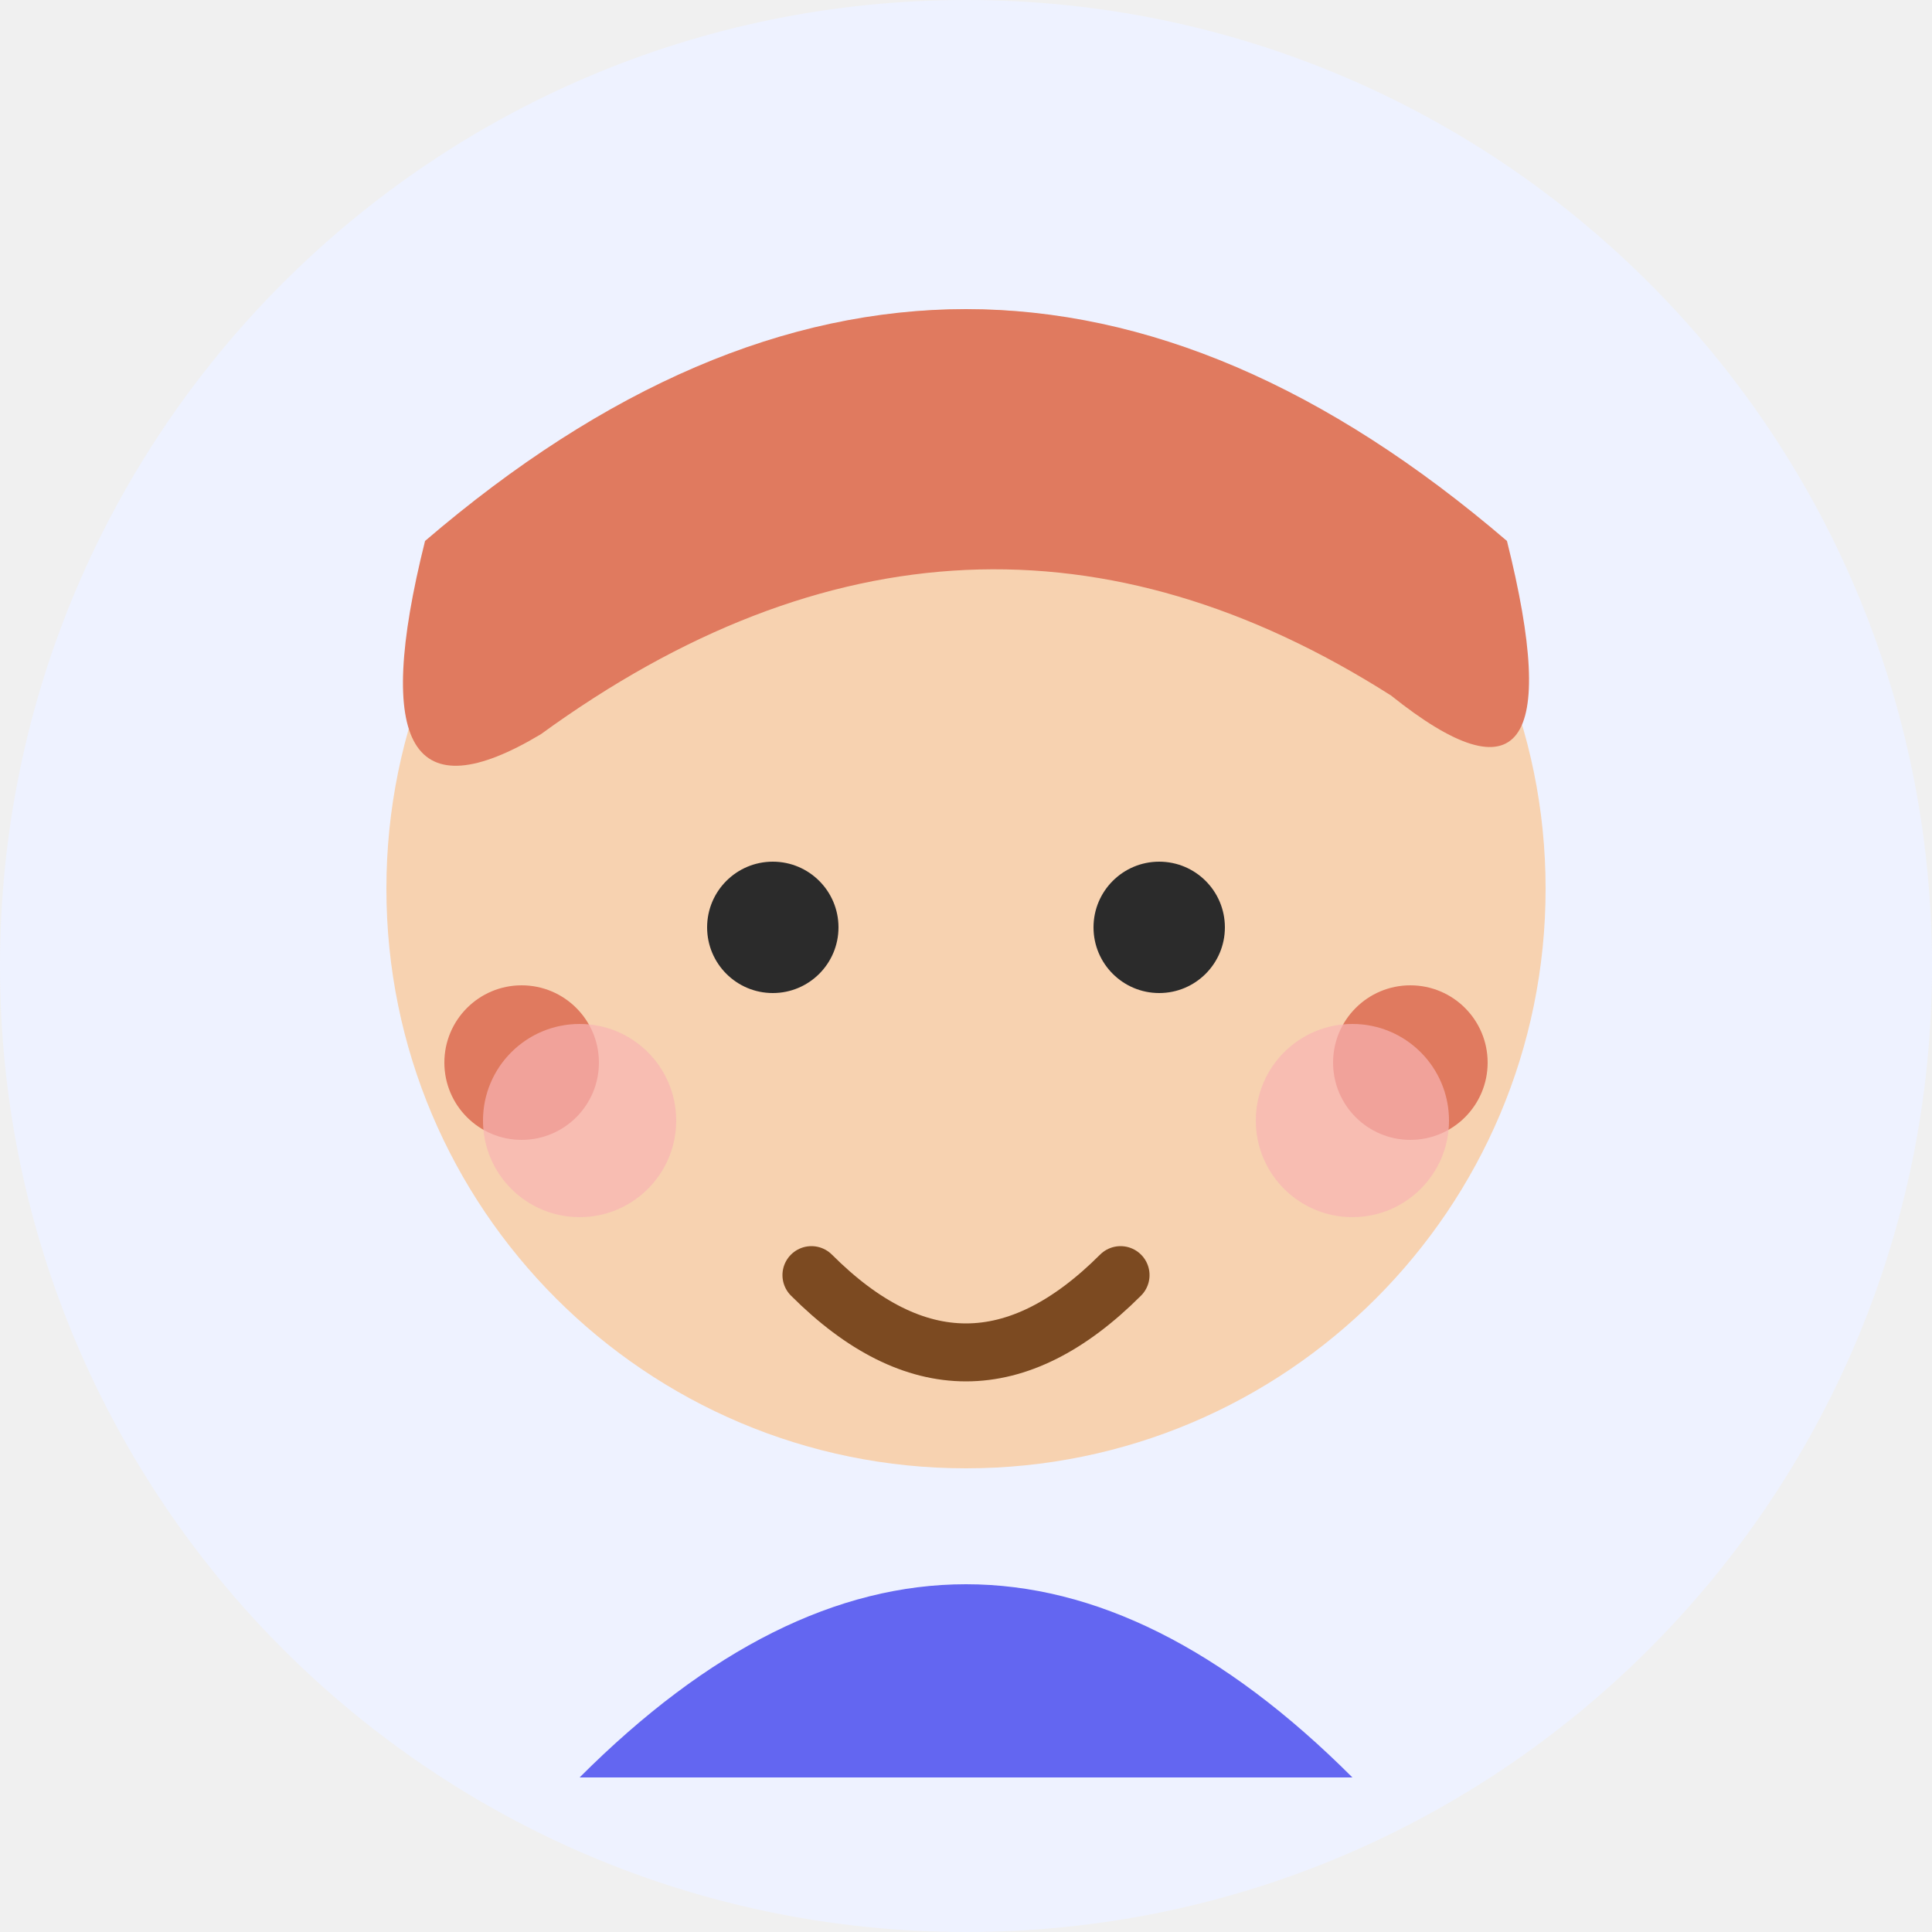
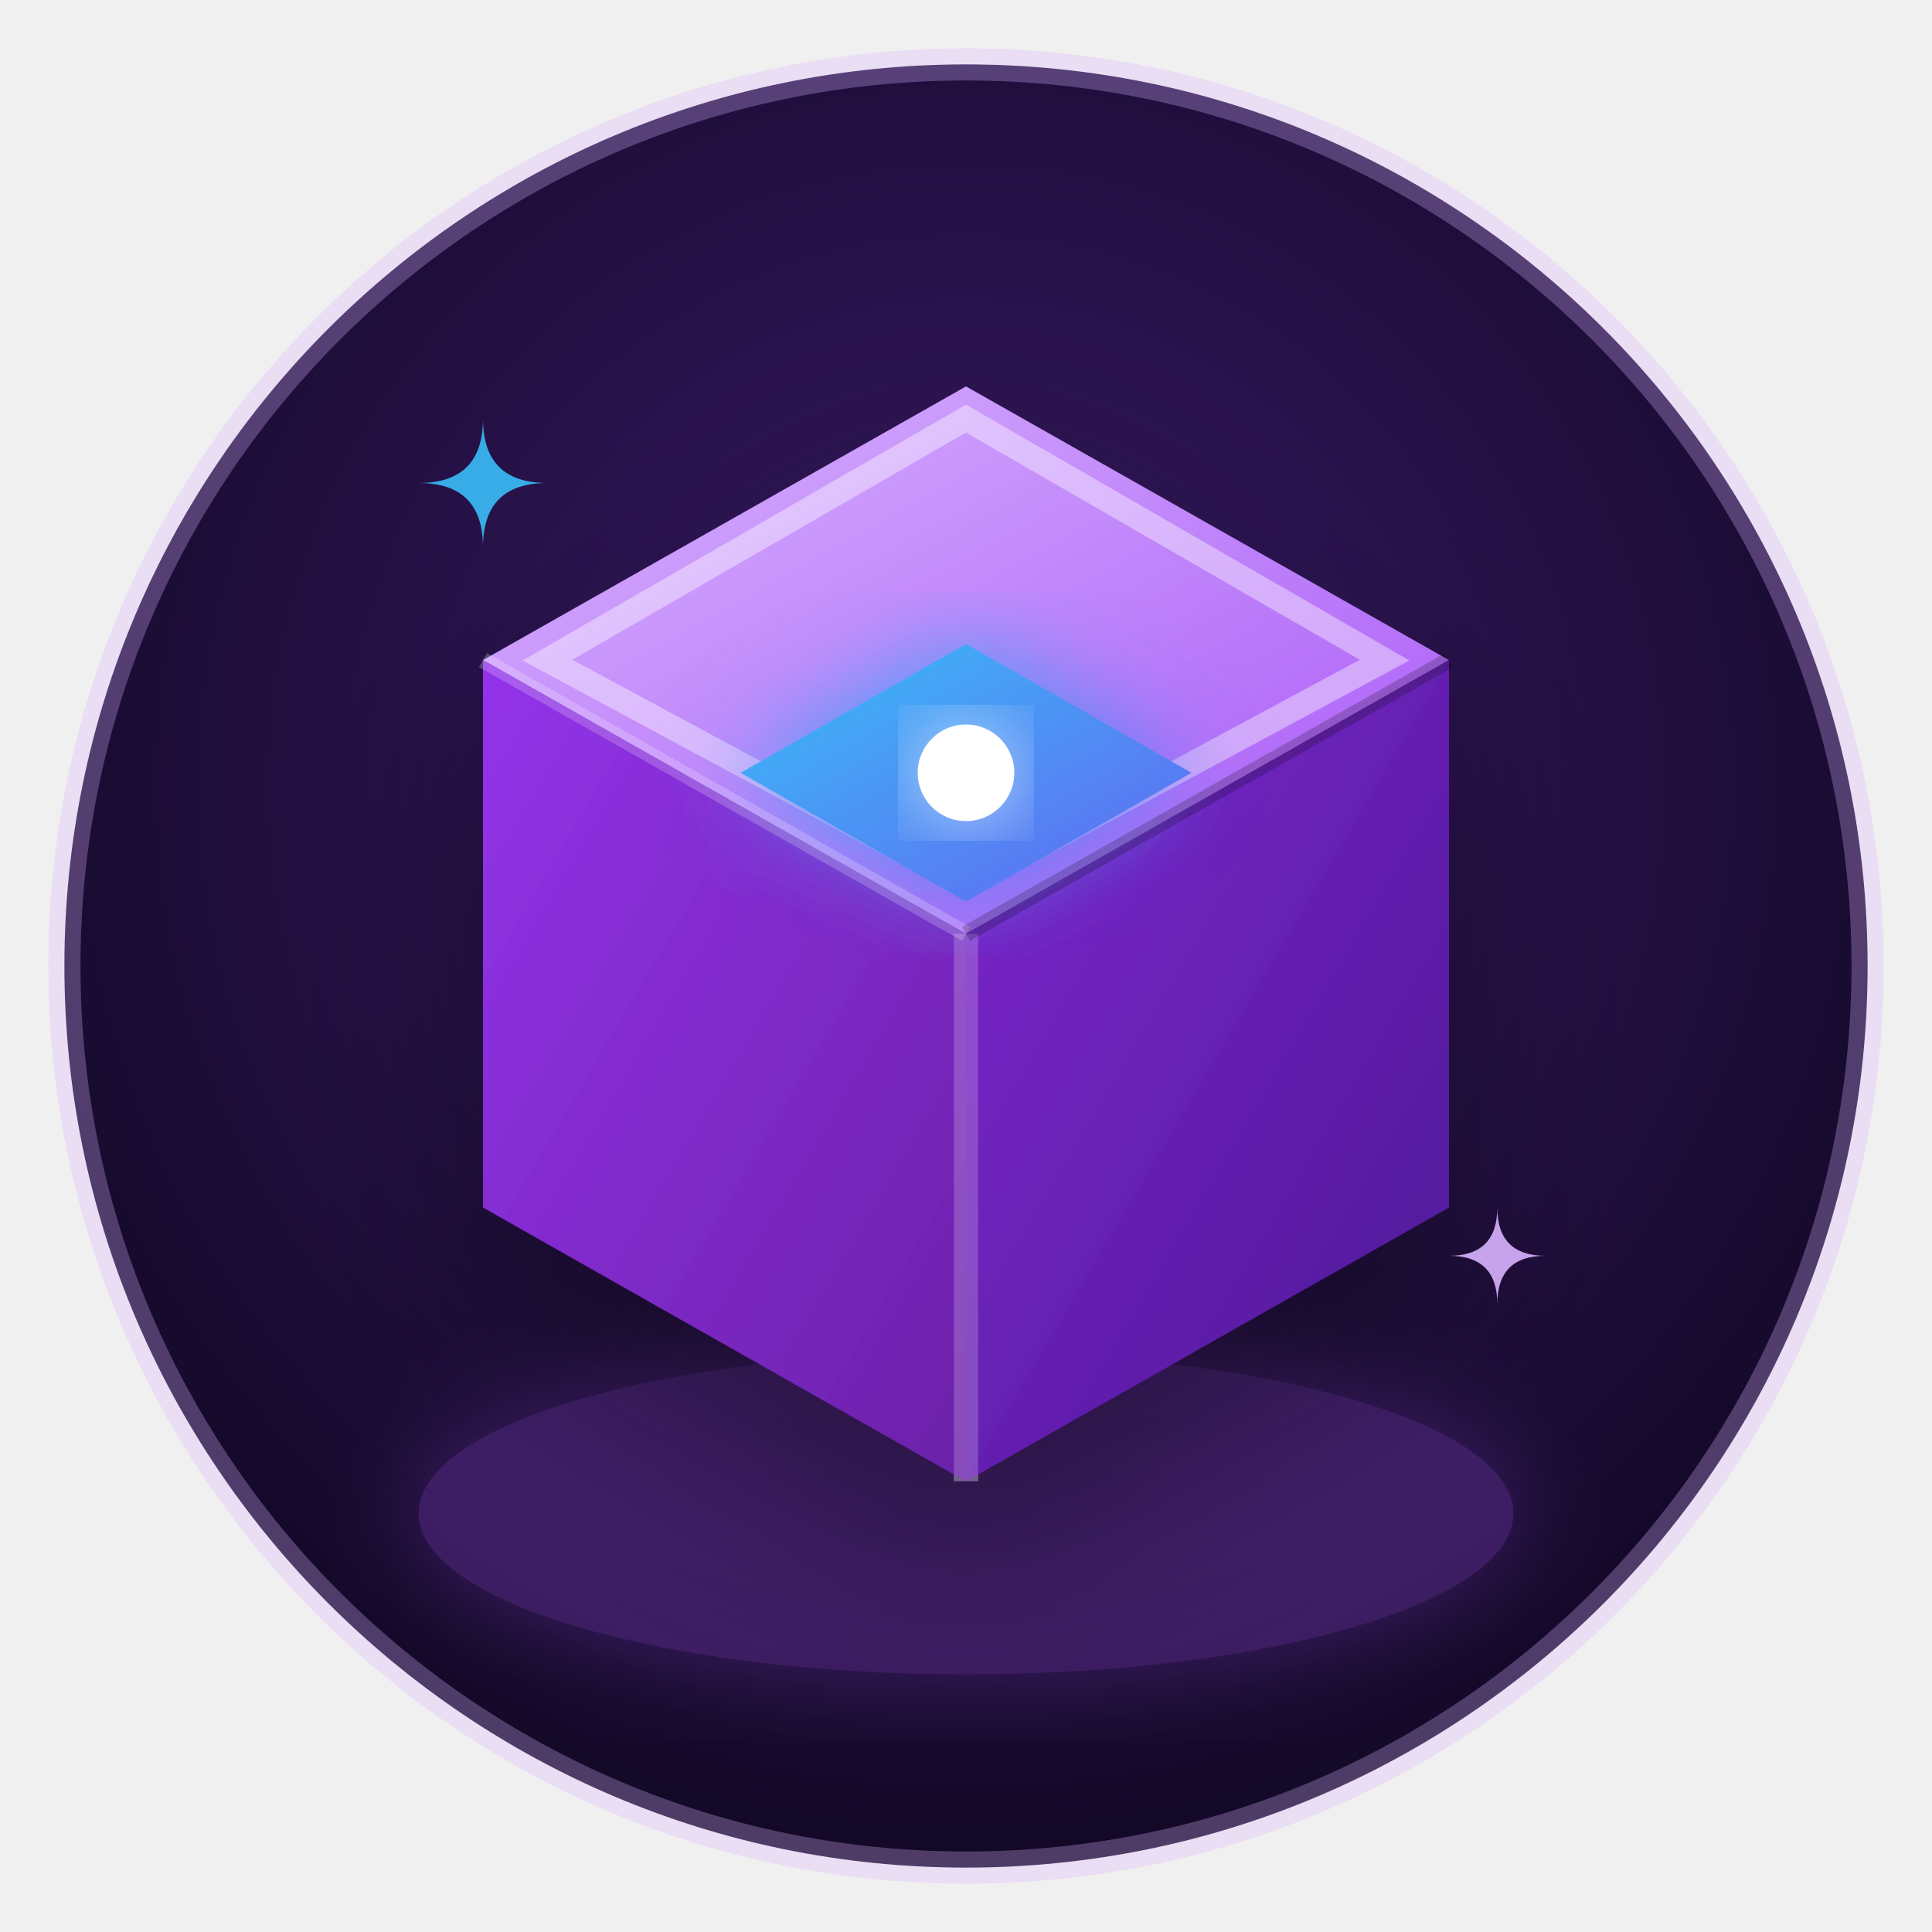
- <svg xmlns="http://www.w3.org/2000/svg" viewBox="0 0 100 100">
-   <rect width="100" height="100" rx="50" fill="#EEF2FF" />
-   <circle cx="50" cy="46" r="30" fill="#F7D2B0" />
-   <path d="M22 28 Q50 4 78 28 Q82 44 72 36 Q50 22 28 38 Q18 44 22 28 Z" fill="#E07A5F" />
-   <circle cx="27" cy="55" r="4" fill="#E07A5F" />
-   <circle cx="73" cy="55" r="4" fill="#E07A5F" />
-   <circle cx="40" cy="48" r="3.4" fill="#2B2B2B" />
-   <circle cx="60" cy="48" r="3.4" fill="#2B2B2B" />
-   <circle cx="30" cy="58" r="5" fill="#F8B4B4" opacity=".7" />
-   <circle cx="70" cy="58" r="5" fill="#F8B4B4" opacity=".7" />
-   <path d="M42 66 Q50 74 58 66" stroke="#7C4A21" stroke-width="3" fill="none" stroke-linecap="round" />
-   <path d="M30 92 Q50 72 70 92 Z" fill="#6366F1" />
+ <svg xmlns="http://www.w3.org/2000/svg" viewBox="0 0 120 120" width="100%" height="100%">
+   <defs>
+     <radialGradient id="bgGrad1" cx="50%" cy="40%" r="60%">
+       <stop offset="0%" stop-color="#3b1b6a" />
+       <stop offset="100%" stop-color="#120826" />
+     </radialGradient>
+     <linearGradient id="topFace1" x1="0%" y1="0%" x2="100%" y2="100%">
+       <stop offset="0%" stop-color="#d8b4fe" />
+       <stop offset="100%" stop-color="#a855f7" />
+     </linearGradient>
+     <linearGradient id="leftFace1" x1="0%" y1="0%" x2="100%" y2="100%">
+       <stop offset="0%" stop-color="#9333ea" />
+       <stop offset="100%" stop-color="#6b21a8" />
+     </linearGradient>
+     <linearGradient id="rightFace1" x1="0%" y1="0%" x2="100%" y2="100%">
+       <stop offset="0%" stop-color="#7e22ce" />
+       <stop offset="100%" stop-color="#4c1d95" />
+     </linearGradient>
+     <linearGradient id="coreGlow1" x1="0%" y1="0%" x2="100%" y2="100%">
+       <stop offset="0%" stop-color="#38bdf8" />
+       <stop offset="100%" stop-color="#6366f1" />
+     </linearGradient>
+     <filter id="glow1" x="-20%" y="-20%" width="140%" height="140%">
+       <feGaussianBlur stdDeviation="3" result="blur" />
+       <feComposite in="SourceGraphic" in2="blur" operator="over" />
+     </filter>
+     <filter id="shadow1" x="-20%" y="-20%" width="140%" height="140%">
+       <feDropShadow dx="0" dy="6" stdDeviation="6" flood-color="#000000" flood-opacity="0.4" />
+     </filter>
+   </defs>
+   <circle cx="60" cy="60" r="56" fill="url(#bgGrad1)" stroke="rgba(216,180,254,0.3)" stroke-width="2" />
+   <ellipse cx="60" cy="94" rx="34" ry="10" fill="#a855f7" opacity="0.25" filter="url(#glow1)" />
+   <g filter="url(#shadow1)" transform="translate(0, -2)">
+     <polygon points="60,26 90,43 60,60 30,43" fill="url(#topFace1)" />
+     <polygon points="60,28 86,43 60,57 34,43" fill="none" stroke="rgba(255,255,255,0.4)" stroke-width="1.5" />
+     <polygon points="30,43 60,60 60,94 30,77" fill="url(#leftFace1)" />
+     <polygon points="60,60 90,43 90,77 60,94" fill="url(#rightFace1)" />
+     <polygon points="60,42 74,50 60,58 46,50" fill="url(#coreGlow1)" filter="url(#glow1)" />
+     <circle cx="60" cy="50" r="3" fill="#ffffff" filter="url(#glow1)" />
+     <line x1="60" y1="60" x2="60" y2="94" stroke="rgba(255,255,255,0.2)" stroke-width="1.5" />
+     <line x1="30" y1="43" x2="60" y2="60" stroke="rgba(255,255,255,0.2)" stroke-width="1" />
+     <line x1="90" y1="43" x2="60" y2="60" stroke="rgba(0,0,0,0.2)" stroke-width="1" />
+   </g>
+   <path d="M26,30 Q30,30 30,26 Q30,30 34,30 Q30,30 30,34 Q30,30 26,30 Z" fill="#38bdf8" opacity="0.9" />
+   <path d="M90,78 Q93,78 93,75 Q93,78 96,78 Q93,78 93,81 Q93,78 90,78 Z" fill="#d8b4fe" opacity="0.9" />
</svg>
